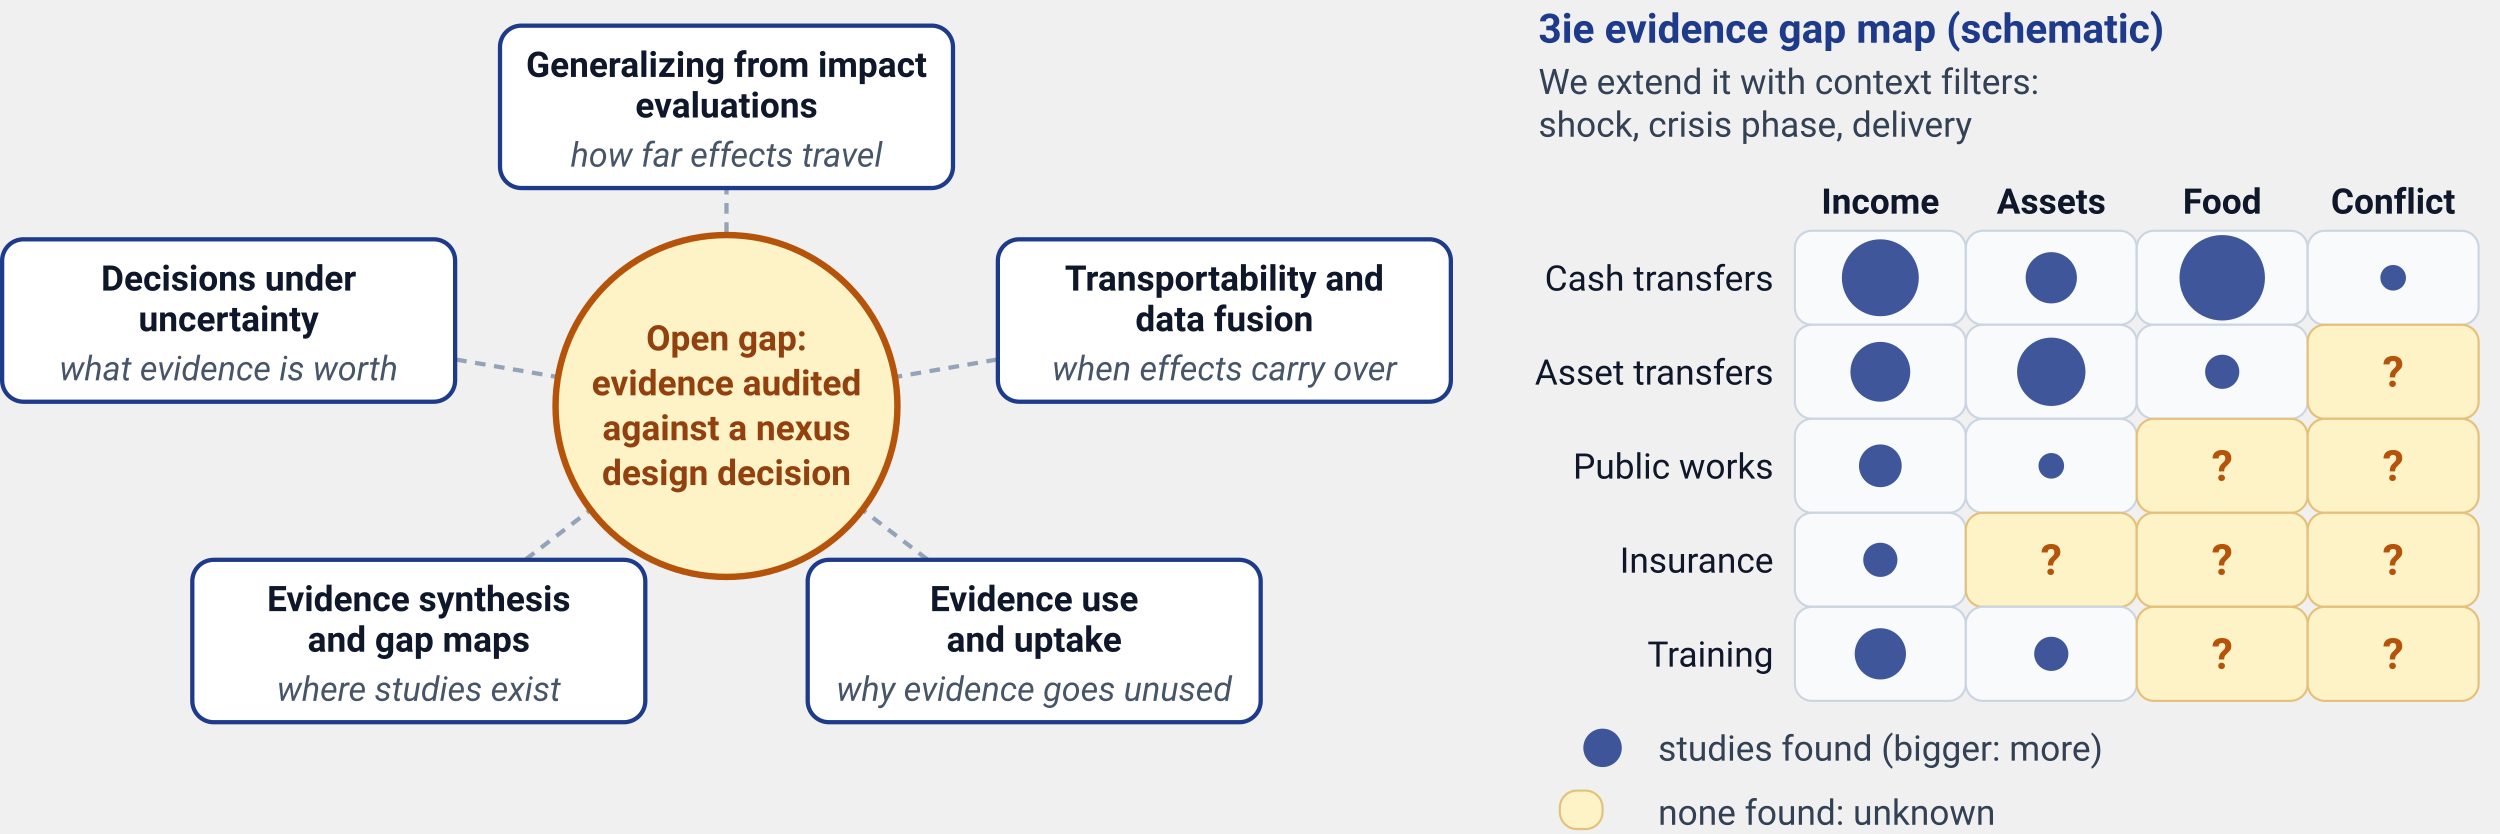
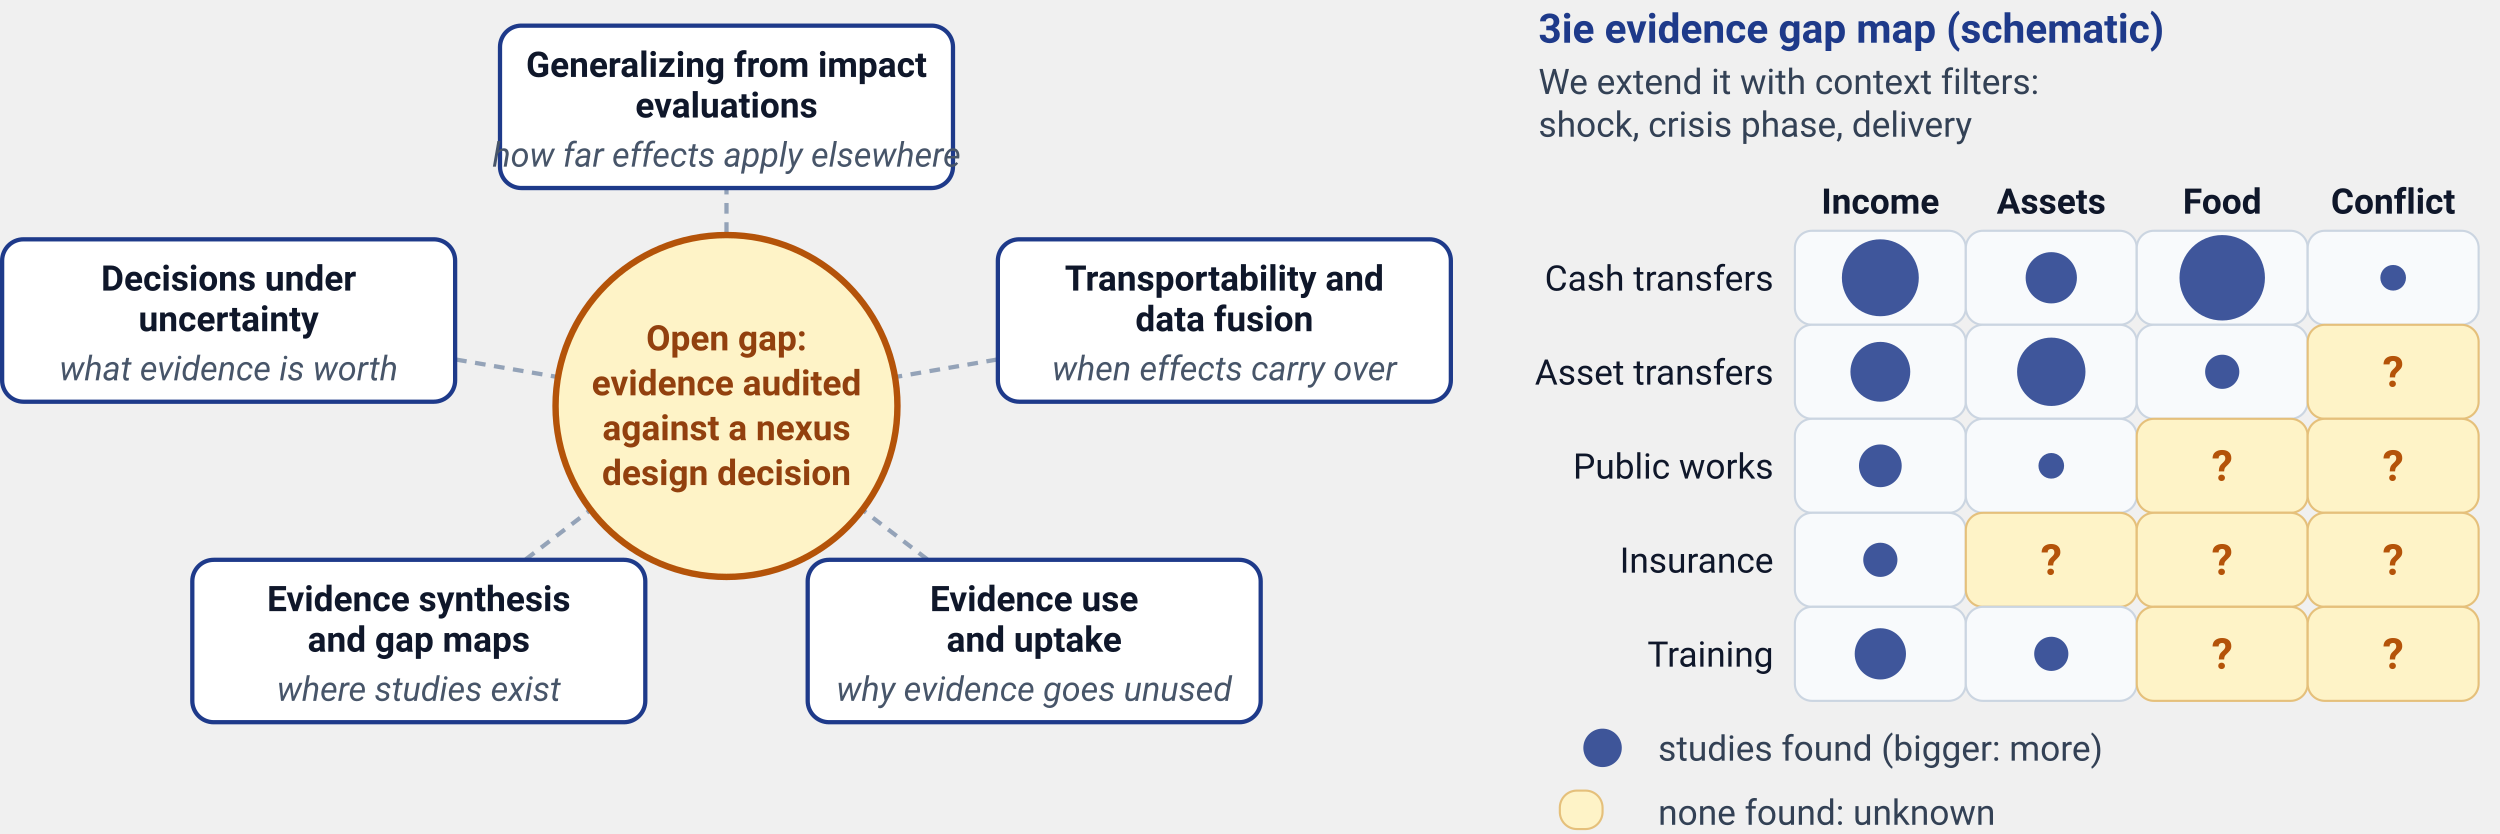
<svg xmlns="http://www.w3.org/2000/svg" font-family="Segoe UI, Roboto, Helvetica, Arial, sans-serif" viewBox="0 0 1170 390">
  <defs>
    <marker id="ah" viewBox="0 0 10 10" refX="8" refY="5" markerWidth="7" markerHeight="7" orient="auto">
      <path d="M0 0 L10 5 L0 10 Z" fill="#1e3a8a" />
    </marker>
    <marker id="ahg" viewBox="0 0 10 10" refX="8" refY="5" markerWidth="7" markerHeight="7" orient="auto">
      <path d="M0 0 L10 5 L0 10 Z" fill="#64748b" />
    </marker>
    <marker id="aha" viewBox="0 0 10 10" refX="8" refY="5" markerWidth="7" markerHeight="7" orient="auto">
      <path d="M0 0 L10 5 L0 10 Z" fill="#b45309" />
    </marker>
  </defs>
  <line x1="340" y1="50" x2="340" y2="190" stroke="#94a3b8" stroke-width="2" stroke-dasharray="5 4" />
  <line x1="573" y1="150" x2="340" y2="190" stroke="#94a3b8" stroke-width="2" stroke-dasharray="5 4" />
  <line x1="484" y1="300" x2="340" y2="190" stroke="#94a3b8" stroke-width="2" stroke-dasharray="5 4" />
  <line x1="196" y1="300" x2="340" y2="190" stroke="#94a3b8" stroke-width="2" stroke-dasharray="5 4" />
  <line x1="107" y1="150" x2="340" y2="190" stroke="#94a3b8" stroke-width="2" stroke-dasharray="5 4" />
  <rect x="234" y="12" width="212" height="76" rx="10" fill="#ffffff" stroke="#1e3a8a" stroke-width="2" />
  <text x="340" y="36" font-size="16.5" fill="#0f172a" text-anchor="middle" font-weight="700">Generalizing from impact</text>
  <text x="340" y="55" font-size="16.5" fill="#0f172a" text-anchor="middle" font-weight="700">evaluations</text>
-   <text x="340" y="78" font-size="16" fill="#475569" text-anchor="middle" font-style="italic">how far effects travel</text>
+   <text x="340" y="78" font-size="16" fill="#475569" text-anchor="middle" font-style="italic">how far effects apply elsewhere</text>
  <rect x="467" y="112" width="212" height="76" rx="10" fill="#ffffff" stroke="#1e3a8a" stroke-width="2" />
  <text x="573" y="136" font-size="16.5" fill="#0f172a" text-anchor="middle" font-weight="700">Transportability and</text>
  <text x="573" y="155" font-size="16.5" fill="#0f172a" text-anchor="middle" font-weight="700">data fusion</text>
  <text x="573" y="178" font-size="16" fill="#475569" text-anchor="middle" font-style="italic">when effects carry over</text>
  <rect x="378" y="262" width="212" height="76" rx="10" fill="#ffffff" stroke="#1e3a8a" stroke-width="2" />
  <text x="484" y="286" font-size="16.5" fill="#0f172a" text-anchor="middle" font-weight="700">Evidence use</text>
  <text x="484" y="305" font-size="16.5" fill="#0f172a" text-anchor="middle" font-weight="700">and uptake</text>
  <text x="484" y="328" font-size="16" fill="#475569" text-anchor="middle" font-style="italic">why evidence goes unused</text>
  <rect x="90" y="262" width="212" height="76" rx="10" fill="#ffffff" stroke="#1e3a8a" stroke-width="2" />
  <text x="196" y="286" font-size="16.5" fill="#0f172a" text-anchor="middle" font-weight="700">Evidence synthesis</text>
  <text x="196" y="305" font-size="16.5" fill="#0f172a" text-anchor="middle" font-weight="700">and gap maps</text>
  <text x="196" y="328" font-size="16" fill="#475569" text-anchor="middle" font-style="italic">where studies exist</text>
  <rect x="1" y="112" width="212" height="76" rx="10" fill="#ffffff" stroke="#1e3a8a" stroke-width="2" />
  <text x="107" y="136" font-size="16.5" fill="#0f172a" text-anchor="middle" font-weight="700">Decisions under</text>
  <text x="107" y="155" font-size="16.5" fill="#0f172a" text-anchor="middle" font-weight="700">uncertainty</text>
  <text x="107" y="178" font-size="16" fill="#475569" text-anchor="middle" font-style="italic">what evidence is worth</text>
  <circle cx="340" cy="190" r="80" fill="#fef3c7" stroke="#b45309" stroke-width="3" />
  <text x="340" y="164" font-size="16.5" fill="#92400e" text-anchor="middle" font-weight="700">Open gap:</text>
  <text x="340" y="185" font-size="16.5" fill="#92400e" text-anchor="middle" font-weight="700">evidence audited</text>
  <text x="340" y="206" font-size="16.5" fill="#92400e" text-anchor="middle" font-weight="700">against a nexus</text>
  <text x="340" y="227" font-size="16.5" fill="#92400e" text-anchor="middle" font-weight="700">design decision</text>
  <text x="720" y="20" font-size="19" fill="#1e3a8a" text-anchor="start" font-weight="700">3ie evidence gap map (schematic)</text>
  <text x="720" y="44.0" font-size="16.5" fill="#334155" text-anchor="start">We extend it with context filters:</text>
  <text x="720" y="64.0" font-size="16.5" fill="#334155" text-anchor="start">shock, crisis phase, delivery</text>
  <text x="880.0" y="100.0" font-size="16.5" fill="#0f172a" text-anchor="middle" font-weight="700">Income</text>
  <text x="960.0" y="100.0" font-size="16.5" fill="#0f172a" text-anchor="middle" font-weight="700">Assets</text>
  <text x="1040.0" y="100.0" font-size="16.5" fill="#0f172a" text-anchor="middle" font-weight="700">Food</text>
  <text x="1120.0" y="100.0" font-size="16.5" fill="#0f172a" text-anchor="middle" font-weight="700">Conflict</text>
  <text x="830" y="136.0" font-size="16.5" fill="#0f172a" text-anchor="end">Cash transfers</text>
  <rect x="840" y="108" width="80" height="44" rx="8" fill="#f8fafc" stroke="#cbd5e1" stroke-width="1" />
  <circle cx="880.0" cy="130.0" r="18" fill="#1e3a8a" opacity="0.85" />
  <rect x="920" y="108" width="80" height="44" rx="8" fill="#f8fafc" stroke="#cbd5e1" stroke-width="1" />
  <circle cx="960.0" cy="130.0" r="12" fill="#1e3a8a" opacity="0.85" />
  <rect x="1000" y="108" width="80" height="44" rx="8" fill="#f8fafc" stroke="#cbd5e1" stroke-width="1" />
  <circle cx="1040.0" cy="130.0" r="20" fill="#1e3a8a" opacity="0.85" />
  <rect x="1080" y="108" width="80" height="44" rx="8" fill="#f8fafc" stroke="#cbd5e1" stroke-width="1" />
  <circle cx="1120.0" cy="130.0" r="6" fill="#1e3a8a" opacity="0.85" />
  <text x="830" y="180.0" font-size="16.5" fill="#0f172a" text-anchor="end">Asset transfers</text>
  <rect x="840" y="152" width="80" height="44" rx="8" fill="#f8fafc" stroke="#cbd5e1" stroke-width="1" />
  <circle cx="880.0" cy="174.0" r="14" fill="#1e3a8a" opacity="0.85" />
  <rect x="920" y="152" width="80" height="44" rx="8" fill="#f8fafc" stroke="#cbd5e1" stroke-width="1" />
  <circle cx="960.0" cy="174.0" r="16" fill="#1e3a8a" opacity="0.85" />
  <rect x="1000" y="152" width="80" height="44" rx="8" fill="#f8fafc" stroke="#cbd5e1" stroke-width="1" />
  <circle cx="1040.0" cy="174.0" r="8" fill="#1e3a8a" opacity="0.85" />
  <rect x="1080" y="152" width="80" height="44" rx="8" fill="#fef3c7" stroke="#e5c07b" stroke-width="1" />
  <text x="1120.0" y="181.0" font-size="20" fill="#b45309" text-anchor="middle" font-weight="700">?</text>
  <text x="830" y="224.0" font-size="16.5" fill="#0f172a" text-anchor="end">Public works</text>
  <rect x="840" y="196" width="80" height="44" rx="8" fill="#f8fafc" stroke="#cbd5e1" stroke-width="1" />
  <circle cx="880.0" cy="218.0" r="10" fill="#1e3a8a" opacity="0.85" />
  <rect x="920" y="196" width="80" height="44" rx="8" fill="#f8fafc" stroke="#cbd5e1" stroke-width="1" />
  <circle cx="960.0" cy="218.0" r="6" fill="#1e3a8a" opacity="0.85" />
  <rect x="1000" y="196" width="80" height="44" rx="8" fill="#fef3c7" stroke="#e5c07b" stroke-width="1" />
  <text x="1040.0" y="225.0" font-size="20" fill="#b45309" text-anchor="middle" font-weight="700">?</text>
  <rect x="1080" y="196" width="80" height="44" rx="8" fill="#fef3c7" stroke="#e5c07b" stroke-width="1" />
  <text x="1120.0" y="225.0" font-size="20" fill="#b45309" text-anchor="middle" font-weight="700">?</text>
  <text x="830" y="268.0" font-size="16.5" fill="#0f172a" text-anchor="end">Insurance</text>
  <rect x="840" y="240" width="80" height="44" rx="8" fill="#f8fafc" stroke="#cbd5e1" stroke-width="1" />
  <circle cx="880.0" cy="262.0" r="8" fill="#1e3a8a" opacity="0.85" />
  <rect x="920" y="240" width="80" height="44" rx="8" fill="#fef3c7" stroke="#e5c07b" stroke-width="1" />
  <text x="960.0" y="269.0" font-size="20" fill="#b45309" text-anchor="middle" font-weight="700">?</text>
  <rect x="1000" y="240" width="80" height="44" rx="8" fill="#fef3c7" stroke="#e5c07b" stroke-width="1" />
  <text x="1040.0" y="269.0" font-size="20" fill="#b45309" text-anchor="middle" font-weight="700">?</text>
  <rect x="1080" y="240" width="80" height="44" rx="8" fill="#fef3c7" stroke="#e5c07b" stroke-width="1" />
  <text x="1120.0" y="269.0" font-size="20" fill="#b45309" text-anchor="middle" font-weight="700">?</text>
  <text x="830" y="312.0" font-size="16.5" fill="#0f172a" text-anchor="end">Training</text>
  <rect x="840" y="284" width="80" height="44" rx="8" fill="#f8fafc" stroke="#cbd5e1" stroke-width="1" />
  <circle cx="880.0" cy="306.0" r="12" fill="#1e3a8a" opacity="0.85" />
  <rect x="920" y="284" width="80" height="44" rx="8" fill="#f8fafc" stroke="#cbd5e1" stroke-width="1" />
  <circle cx="960.0" cy="306.0" r="8" fill="#1e3a8a" opacity="0.85" />
  <rect x="1000" y="284" width="80" height="44" rx="8" fill="#fef3c7" stroke="#e5c07b" stroke-width="1" />
  <text x="1040.0" y="313.0" font-size="20" fill="#b45309" text-anchor="middle" font-weight="700">?</text>
  <rect x="1080" y="284" width="80" height="44" rx="8" fill="#fef3c7" stroke="#e5c07b" stroke-width="1" />
  <text x="1120.0" y="313.0" font-size="20" fill="#b45309" text-anchor="middle" font-weight="700">?</text>
  <circle cx="750" cy="350" r="9" fill="#1e3a8a" opacity="0.85" />
  <text x="776" y="356.0" font-size="16.5" fill="#334155" text-anchor="start">studies found (bigger: more)</text>
  <rect x="730" y="370" width="20" height="18" rx="8" fill="#fef3c7" stroke="#e5c07b" stroke-width="1" />
  <text x="776" y="386.0" font-size="16.5" fill="#334155" text-anchor="start">none found: unknown</text>
</svg>
